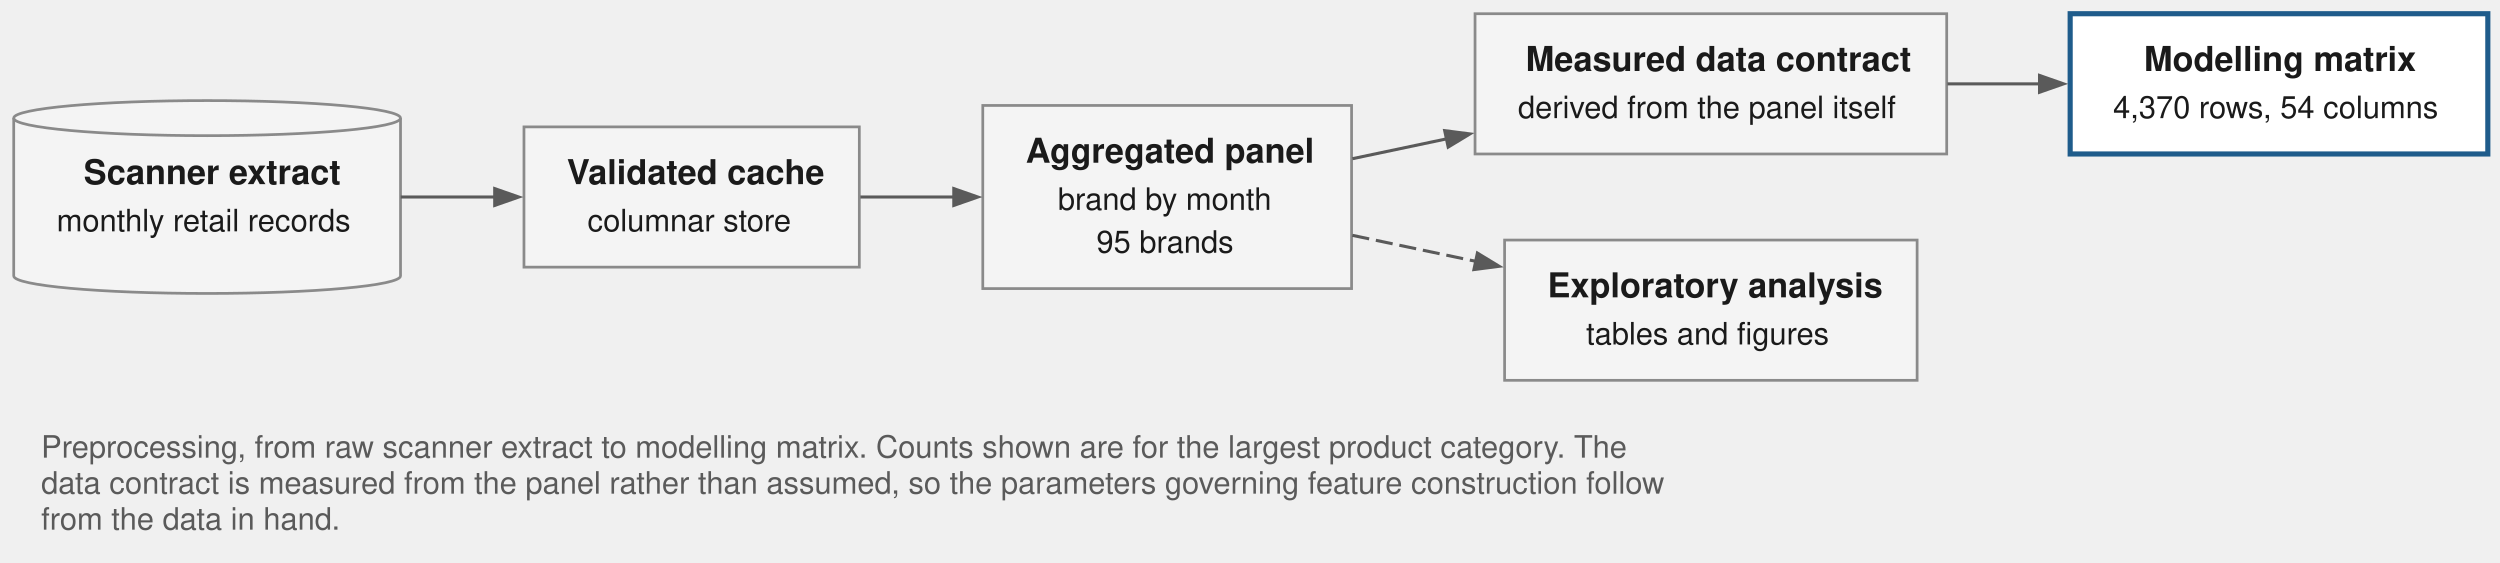
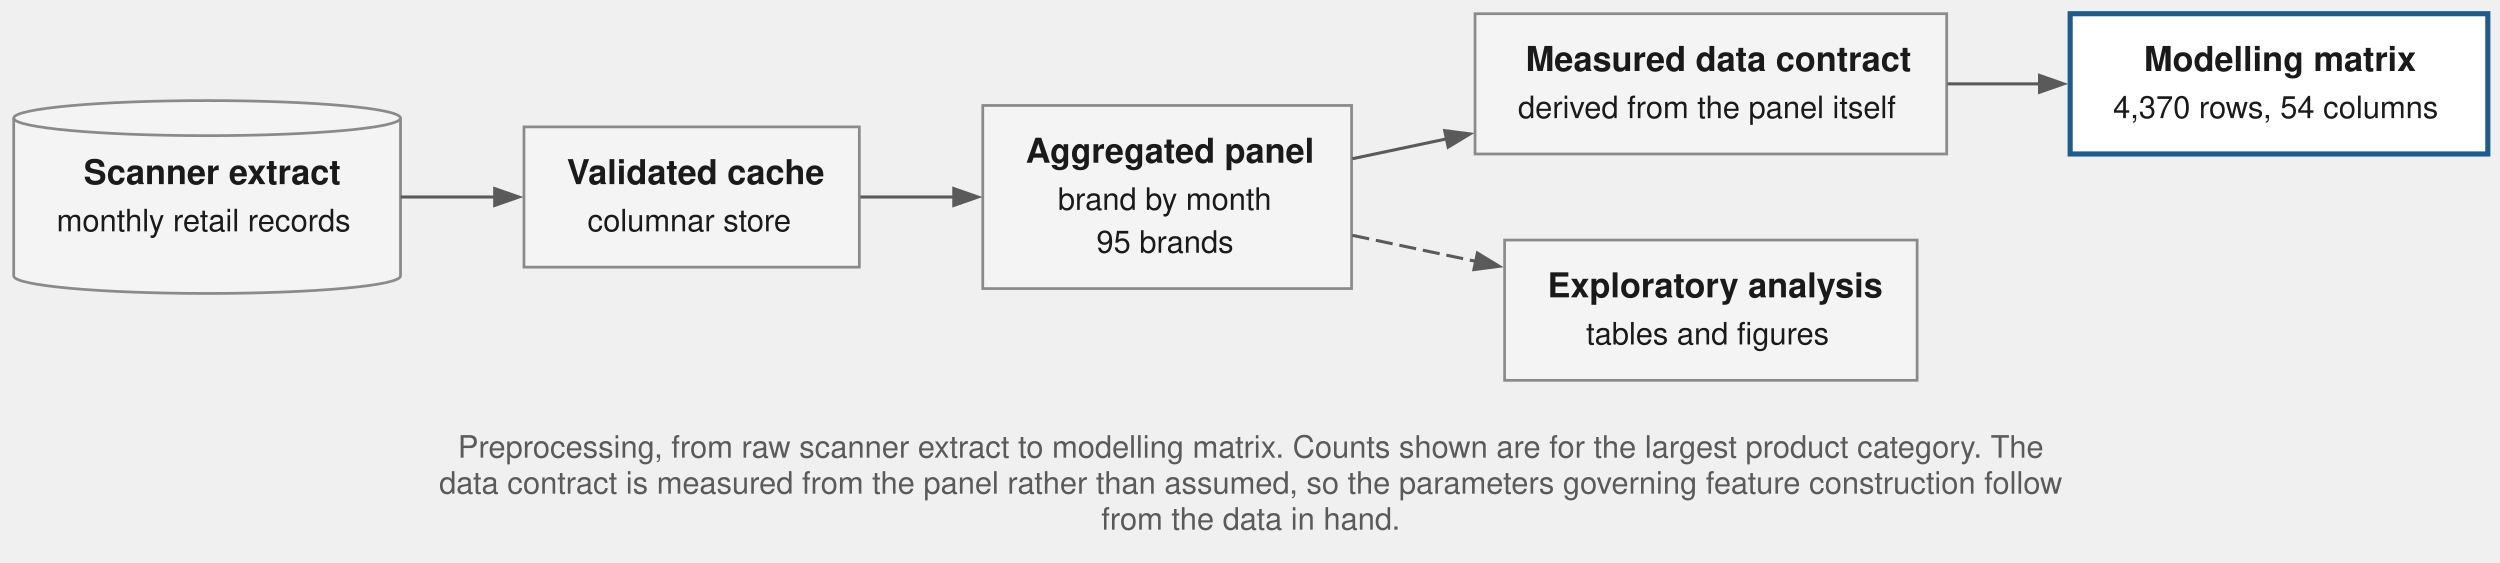
<svg xmlns="http://www.w3.org/2000/svg" width="729pt" height="164pt" viewBox="0.00 0.00 729.00 164.00">
  <g id="graph0" class="graph" transform="scale(1 1) rotate(0) translate(4 160.4)">
-     <text xml:space="preserve" text-anchor="start" x="8" y="-26.95" font-family="Helvetica,sans-Serif" font-size="9.00" fill="#5a5a5a">Preprocessing, from raw scanner extract to modelling matrix. Counts shown are for the largest product category. The</text>
-     <text xml:space="preserve" text-anchor="start" x="8" y="-16.45" font-family="Helvetica,sans-Serif" font-size="9.00" fill="#5a5a5a">data contract is measured from the panel rather than assumed, so the parameters governing feature construction follow</text>
-     <text xml:space="preserve" text-anchor="start" x="8" y="-5.95" font-family="Helvetica,sans-Serif" font-size="9.00" fill="#5a5a5a">from the data in hand.</text>
+     <text xml:space="preserve" text-anchor="middle" x="360.72" y="-26.95" font-family="Helvetica,sans-Serif" font-size="9.00" fill="#5a5a5a">Preprocessing, from raw scanner extract to modelling matrix. Counts shown are for the largest product category. The</text>
+     <text xml:space="preserve" text-anchor="middle" x="360.72" y="-16.45" font-family="Helvetica,sans-Serif" font-size="9.00" fill="#5a5a5a">data contract is measured from the panel rather than assumed, so the parameters governing feature construction follow</text>
+     <text xml:space="preserve" text-anchor="middle" x="360.72" y="-5.95" font-family="Helvetica,sans-Serif" font-size="9.00" fill="#5a5a5a">from the data in hand.</text>
    <g id="node1" class="node">
      <path fill="#f4f4f4" stroke="#8a8a8a" stroke-width="0.8" d="M112.79,-125.96C112.79,-128.78 87.51,-131.07 56.39,-131.07 25.28,-131.07 0,-128.78 0,-125.96 0,-125.96 0,-79.94 0,-79.94 0,-77.12 25.28,-74.83 56.39,-74.83 87.51,-74.83 112.79,-77.12 112.79,-79.94 112.79,-79.94 112.79,-125.96 112.79,-125.96" />
      <path fill="none" stroke="#8a8a8a" stroke-width="0.8" d="M112.79,-125.96C112.79,-123.14 87.51,-120.84 56.39,-120.84 25.28,-120.84 0,-123.14 0,-125.96" />
      <text xml:space="preserve" text-anchor="start" x="20.39" y="-106.7" font-family="Helvetica,sans-Serif" font-weight="bold" font-size="10.00" fill="#1a1a1a">Scanner extract</text>
      <text xml:space="preserve" text-anchor="start" x="12.52" y="-92.95" font-family="Helvetica,sans-Serif" font-size="9.00" fill="#1a1a1a">monthly retail records</text>
    </g>
    <g id="node2" class="node">
      <polygon fill="#f4f4f4" stroke="#8a8a8a" stroke-width="0.8" points="246.58,-123.4 148.79,-123.4 148.79,-82.5 246.58,-82.5 246.58,-123.4" />
      <text xml:space="preserve" text-anchor="start" x="161.31" y="-106.7" font-family="Helvetica,sans-Serif" font-weight="bold" font-size="10.00" fill="#1a1a1a">Validated cache</text>
      <text xml:space="preserve" text-anchor="start" x="167.31" y="-92.95" font-family="Helvetica,sans-Serif" font-size="9.00" fill="#1a1a1a">columnar store</text>
    </g>
    <g id="edge1" class="edge">
      <path fill="none" stroke="#5a5a5a" stroke-width="0.9" d="M112.85,-102.95C121.91,-102.95 131.3,-102.95 140.39,-102.95" />
      <polygon fill="#5a5a5a" stroke="#5a5a5a" stroke-width="0.9" points="140.26,-105.4 147.26,-102.95 140.26,-100.5 140.26,-105.4" />
    </g>
    <g id="node3" class="node">
      <polygon fill="#f4f4f4" stroke="#8a8a8a" stroke-width="0.8" points="390.12,-129.65 282.58,-129.65 282.58,-76.25 390.12,-76.25 390.12,-129.65" />
      <text xml:space="preserve" text-anchor="start" x="295.1" y="-112.95" font-family="Helvetica,sans-Serif" font-weight="bold" font-size="10.00" fill="#1a1a1a">Aggregated panel</text>
      <text xml:space="preserve" text-anchor="start" x="304.47" y="-99.2" font-family="Helvetica,sans-Serif" font-size="9.00" fill="#1a1a1a">brand by month</text>
      <text xml:space="preserve" text-anchor="start" x="315.72" y="-86.7" font-family="Helvetica,sans-Serif" font-size="9.00" fill="#1a1a1a">95 brands</text>
    </g>
    <g id="edge2" class="edge">
      <path fill="none" stroke="#5a5a5a" stroke-width="0.9" d="M246.87,-102.95C255.69,-102.95 265.01,-102.95 274.16,-102.95" />
      <polygon fill="#5a5a5a" stroke="#5a5a5a" stroke-width="0.9" points="274.13,-105.4 281.13,-102.95 274.13,-100.5 274.13,-105.4" />
    </g>
    <g id="node4" class="node">
      <polygon fill="#f4f4f4" stroke="#8a8a8a" stroke-width="0.8" points="563.66,-156.4 426.12,-156.4 426.12,-115.5 563.66,-115.5 563.66,-156.4" />
      <text xml:space="preserve" text-anchor="start" x="440.89" y="-139.7" font-family="Helvetica,sans-Serif" font-weight="bold" font-size="10.00" fill="#1a1a1a">Measured data contract</text>
      <text xml:space="preserve" text-anchor="start" x="438.64" y="-125.95" font-family="Helvetica,sans-Serif" font-size="9.00" fill="#1a1a1a">derived from the panel itself</text>
    </g>
    <g id="edge3" class="edge">
      <path fill="none" stroke="#5a5a5a" stroke-width="0.9" d="M390.35,-114.12C399.2,-115.99 408.53,-117.96 417.82,-119.91" />
      <polygon fill="#5a5a5a" stroke="#5a5a5a" stroke-width="0.9" points="417.27,-122.3 424.63,-121.35 418.29,-117.51 417.27,-122.3" />
    </g>
    <g id="node6" class="node">
      <polygon fill="#f4f4f4" stroke="#8a8a8a" stroke-width="0.8" points="555.03,-90.4 434.74,-90.4 434.74,-49.5 555.03,-49.5 555.03,-90.4" />
      <text xml:space="preserve" text-anchor="start" x="447.26" y="-73.7" font-family="Helvetica,sans-Serif" font-weight="bold" font-size="10.00" fill="#1a1a1a">Exploratory analysis</text>
      <text xml:space="preserve" text-anchor="start" x="458.51" y="-59.95" font-family="Helvetica,sans-Serif" font-size="9.00" fill="#1a1a1a">tables and figures</text>
    </g>
    <g id="edge5" class="edge">
      <path fill="none" stroke="#5a5a5a" stroke-width="0.9" stroke-dasharray="5,2" d="M390.35,-91.78C401.99,-89.32 414.47,-86.69 426.59,-84.14" />
      <polygon fill="#5a5a5a" stroke="#5a5a5a" stroke-width="0.9" points="426.81,-86.6 433.15,-82.75 425.8,-81.8 426.81,-86.6" />
    </g>
    <g id="node5" class="node">
      <polygon fill="white" stroke="#1f5c8b" stroke-width="1.5" points="721.45,-156.4 599.66,-156.4 599.66,-115.5 721.45,-115.5 721.45,-156.4" />
      <text xml:space="preserve" text-anchor="start" x="621.18" y="-139.7" font-family="Helvetica,sans-Serif" font-weight="bold" font-size="10.00" fill="#1a1a1a">Modelling matrix</text>
      <text xml:space="preserve" text-anchor="start" x="612.18" y="-125.95" font-family="Helvetica,sans-Serif" font-size="9.00" fill="#1a1a1a">4,370 rows, 54 columns</text>
    </g>
    <g id="edge4" class="edge">
      <path fill="none" stroke="#5a5a5a" stroke-width="0.9" d="M563.88,-135.95C572.82,-135.95 581.99,-135.95 590.94,-135.95" />
      <polygon fill="#5a5a5a" stroke="#5a5a5a" stroke-width="0.9" points="590.73,-138.4 597.73,-135.95 590.73,-133.5 590.73,-138.4" />
    </g>
  </g>
</svg>
